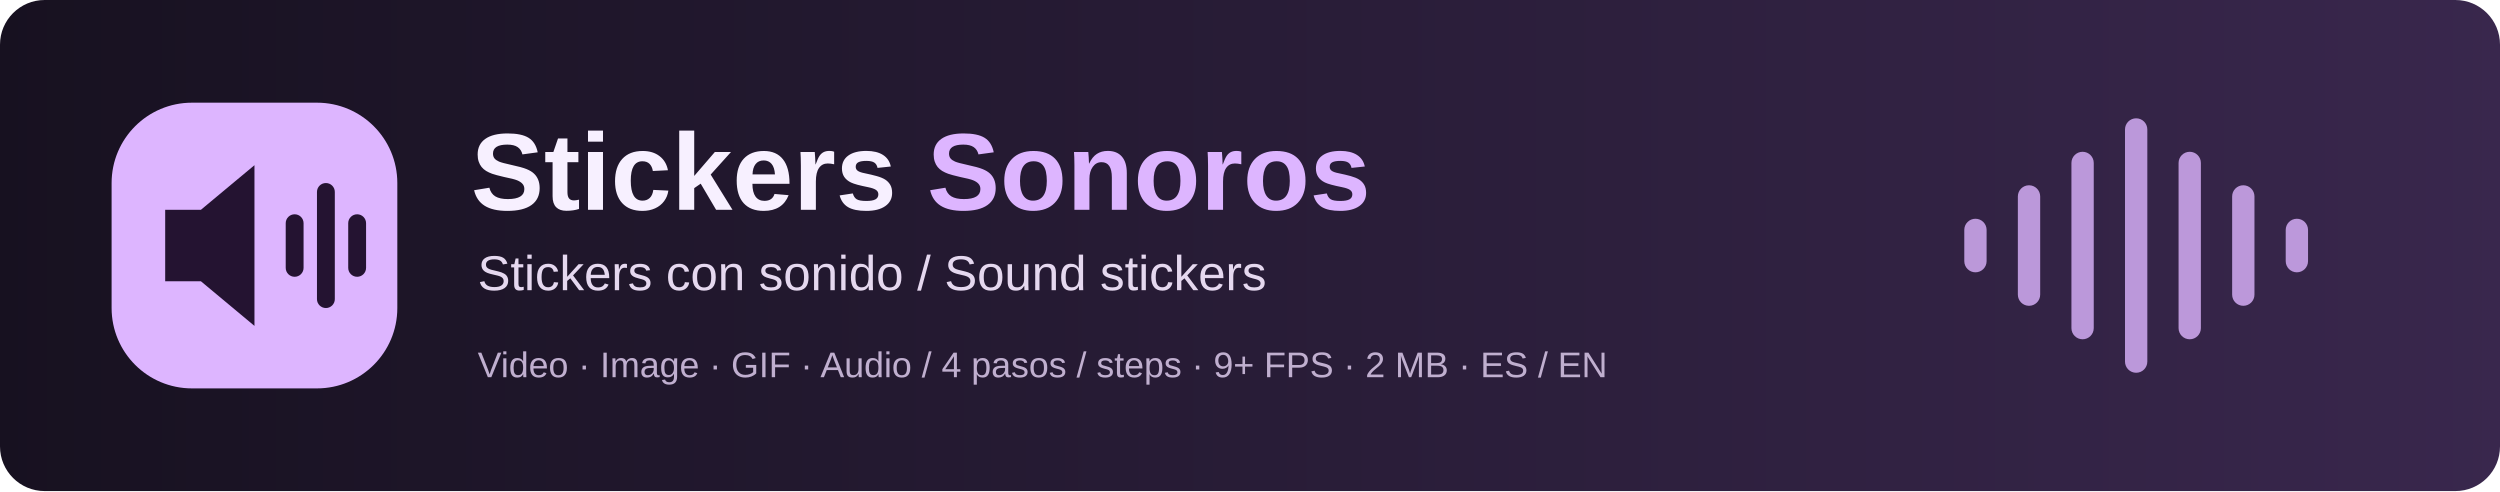
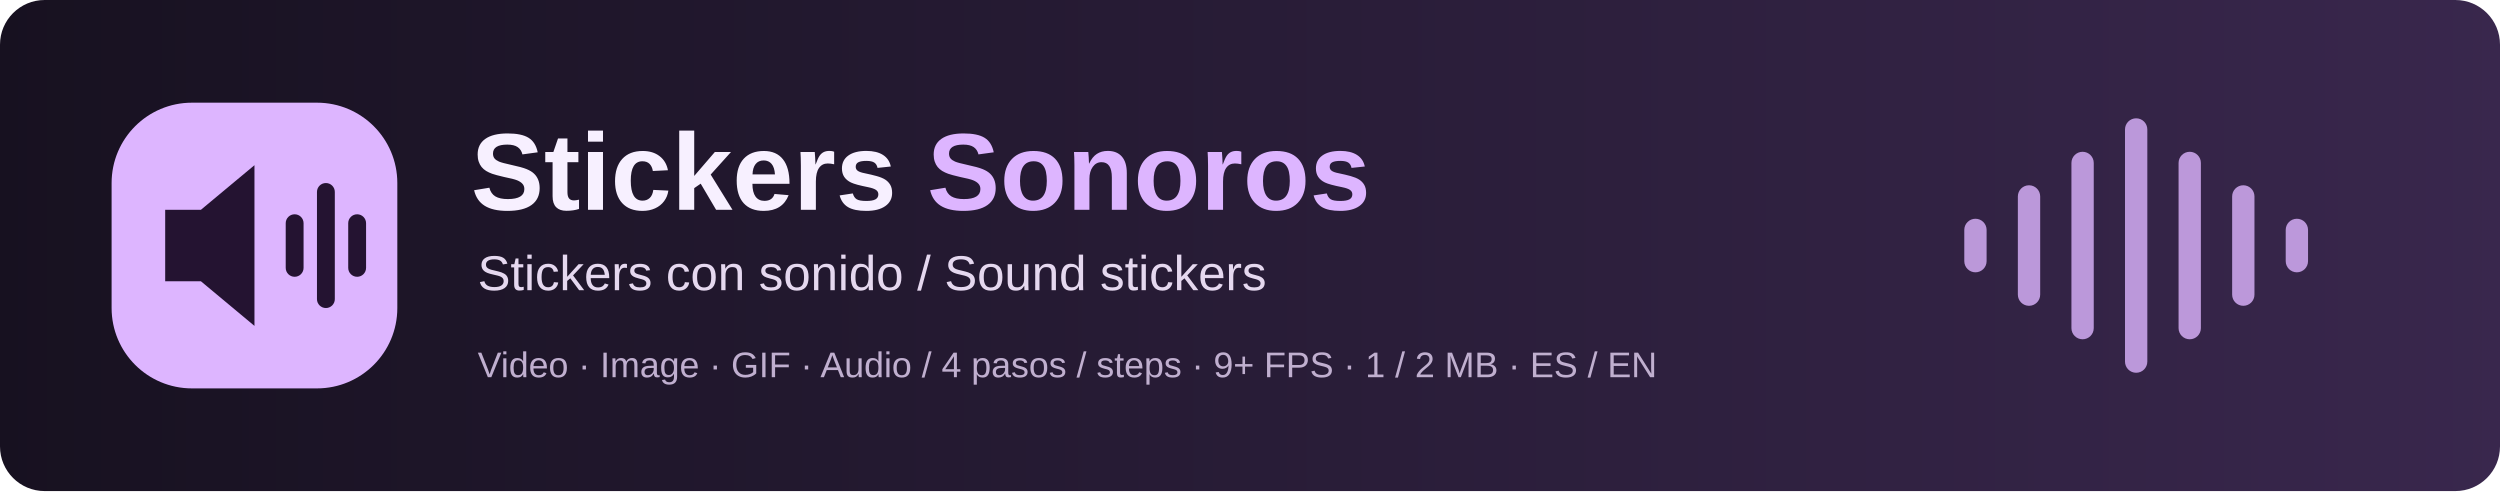
<svg xmlns="http://www.w3.org/2000/svg" width="1120" height="220" viewBox="0 0 1120 220" role="img" aria-labelledby="title">
  <defs>
    <linearGradient id="g">
      <stop stop-color="#171120" />
      <stop offset="1" stop-color="#39274d" />
    </linearGradient>
  </defs>
  <rect width="1120" height="220" rx="20" fill="url(#g)" />
  <g transform="translate(50 46) scale(2)">
    <rect width="64" height="64" rx="18" fill="#ddb5ff" />
    <g fill="#241331">
      <path d="M12 24h8l12-10v36L20 40h-8z" />
      <rect x="39" y="25" width="4" height="14" rx="2" />
      <rect x="46" y="18" width="4" height="28" rx="2" />
      <rect x="53" y="25" width="4" height="14" rx="2" />
    </g>
  </g>
  <g font-family="Arial, sans-serif">
    <text x="211" y="94" font-size="49" font-weight="bold" fill="#f7f0ff">Stickers <tspan fill="#ddb5ff">Sonoros</tspan>
    </text>
    <text x="214" y="130" font-size="22" fill="#e5d8ef">Stickers con sonido / Sound stickers</text>
-     <text x="214" y="169" font-size="16" fill="#c0afcf">Video · Image · GIF · Audio  /  4 pasos / steps · 9+ FPS · 2 MB · ES / EN</text>
+     <text x="214" y="169" font-size="16" fill="#c0afcf">Video · Image · GIF · Audio  /  4 pasos / steps · 9+ FPS · 1 / 2 MB · ES / EN</text>
  </g>
  <g fill="#ddb5ff" opacity=".8">
    <rect x="880" y="98" width="10" height="24" rx="5" />
    <rect x="904" y="83" width="10" height="54" rx="5" />
    <rect x="928" y="68" width="10" height="84" rx="5" />
    <rect x="952" y="53" width="10" height="114" rx="5" />
    <rect x="976" y="68" width="10" height="84" rx="5" />
    <rect x="1000" y="83" width="10" height="54" rx="5" />
    <rect x="1024" y="98" width="10" height="24" rx="5" />
  </g>
</svg>
